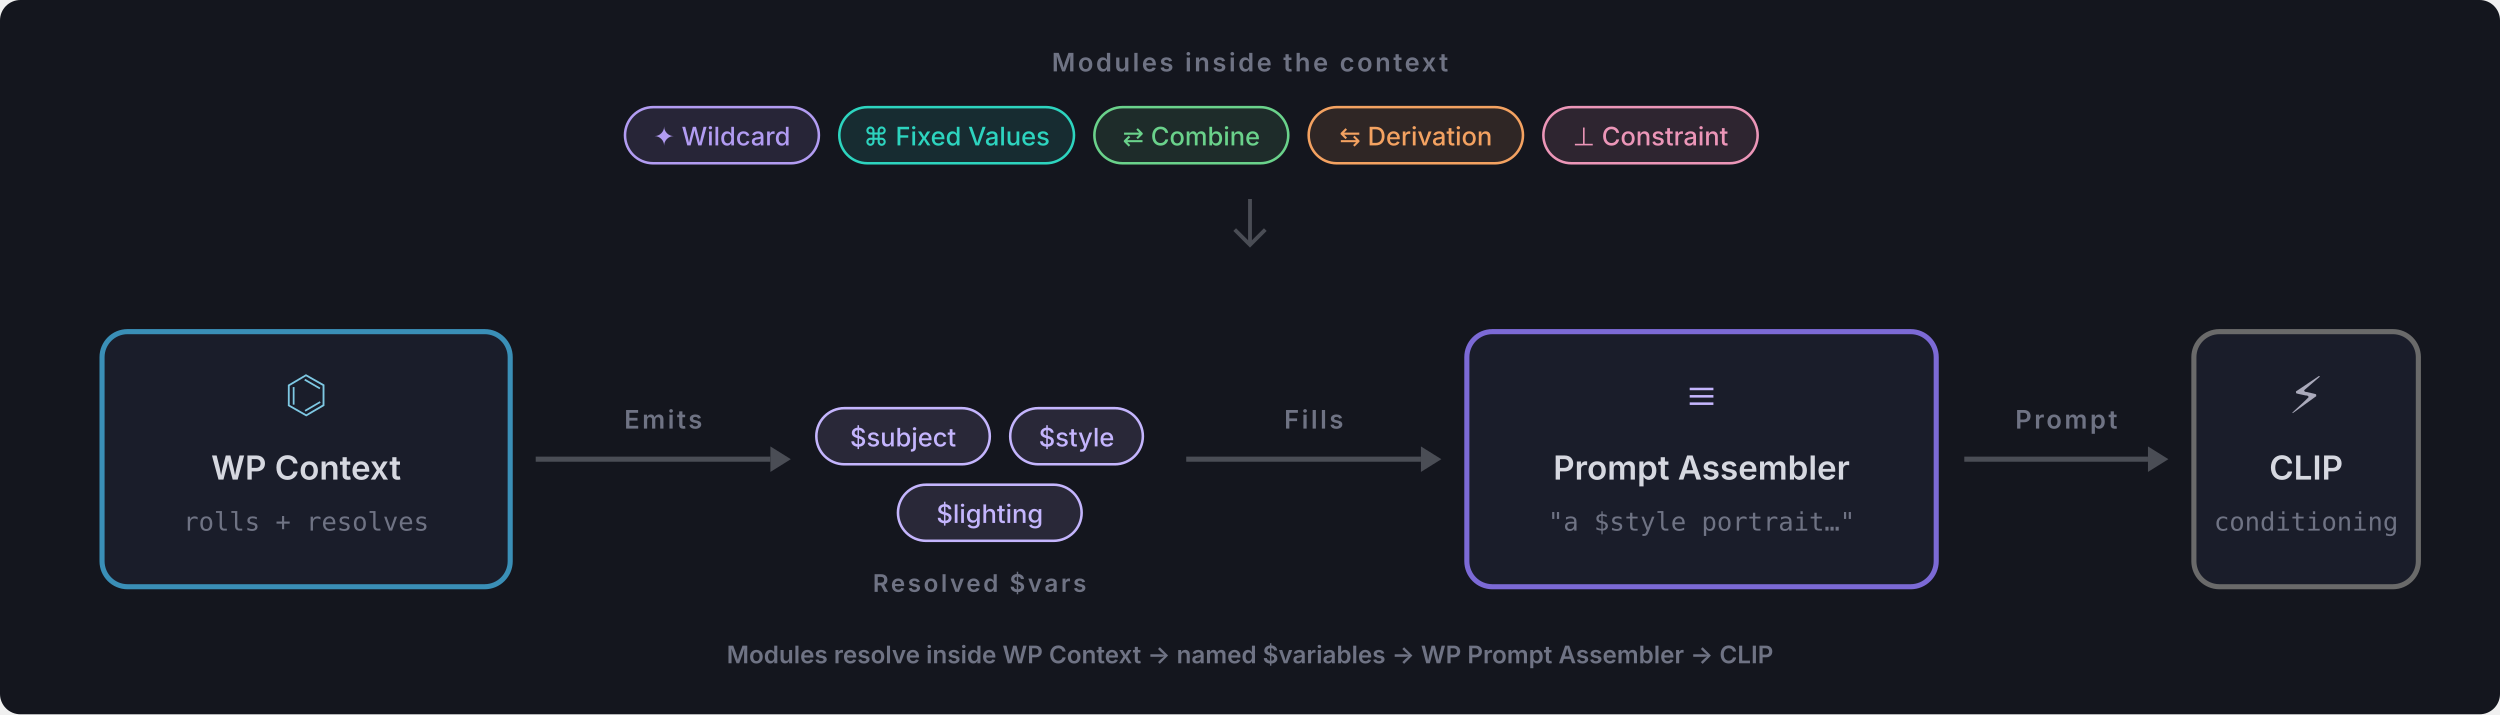
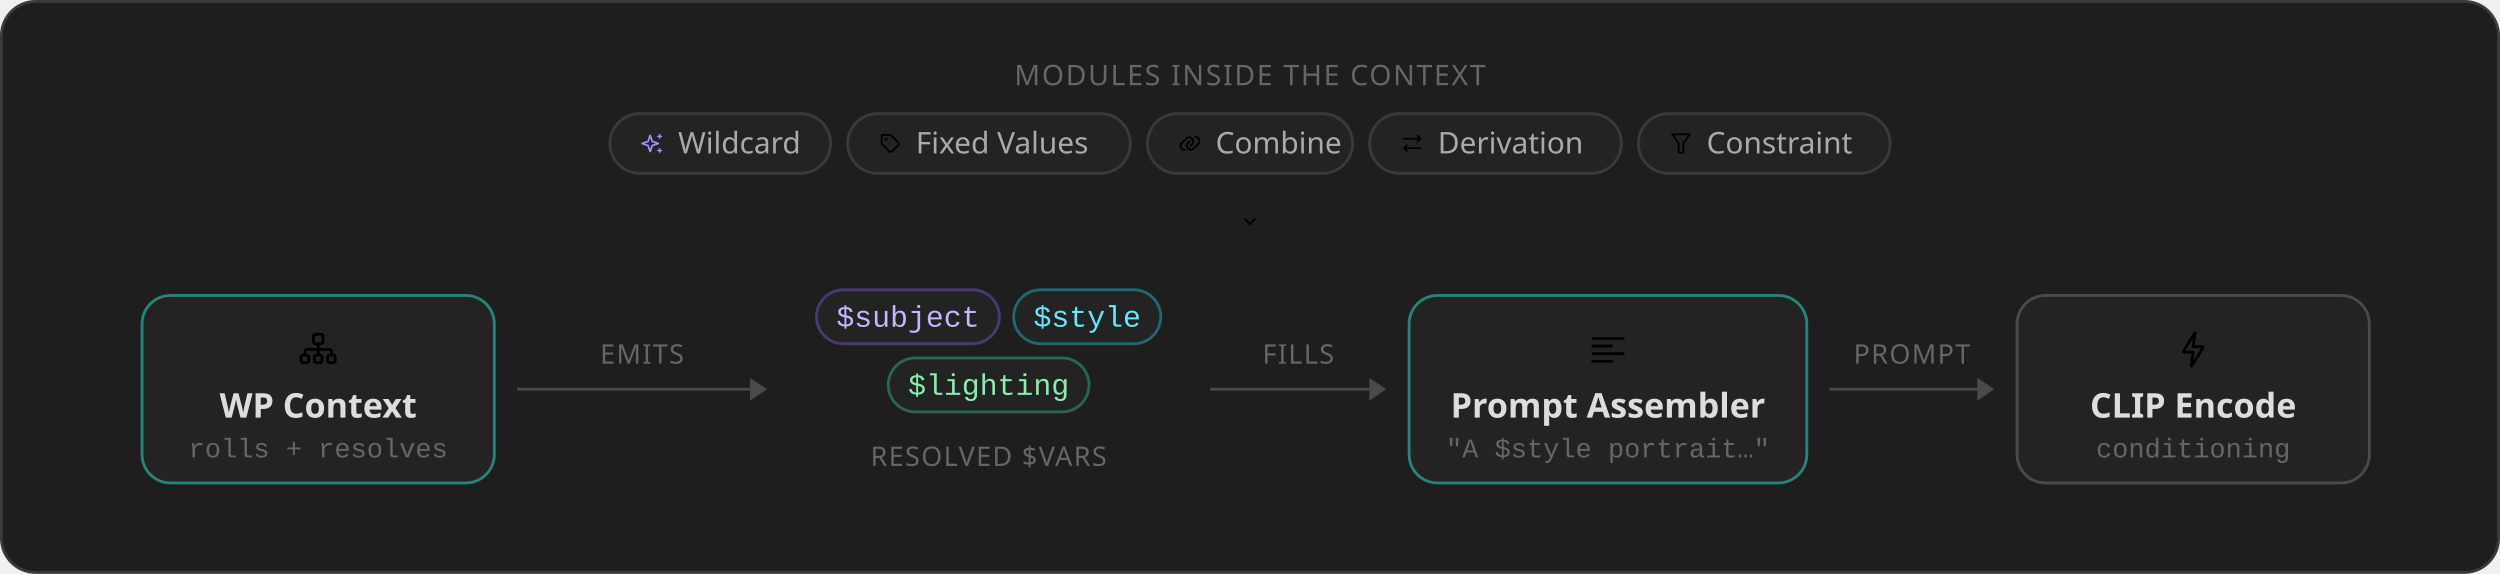
- <svg xmlns="http://www.w3.org/2000/svg" viewBox="0 0 980 280" role="img" aria-label="WP Context emits resolved variables, Prompt Assembler fills them, CLIP Encode produces conditioning">
+ <svg xmlns="http://www.w3.org/2000/svg" viewBox="0 0 880 202" width="880" height="202" role="img" aria-label="Wildcard, Fixed Values, Combine, Derivation and Constraint modules resolve inside WP Context, which emits resolved dollar-variables that fill the WP Prompt Assembler template, which CLIP Encode turns into conditioning">
  <style>
-     .bg     { fill: #14161e; }
-     .panel  { fill: #1a1d2a; }
-     .border-cyan      { stroke: #3a8fb7; }
-     .border-violet    { stroke: #7c6ad6; }
-     .border-neutral   { stroke: #6a6a6a; }
-     .border-dim       { stroke: #353841; }
-     .ico-cyan         { fill: #7ec8e3; }
-     .ico-violet       { fill: #c4b5fd; }
-     .ico-neutral      { fill: #aab; }
-     .name             { fill: #d6d8e0; font: 600 13px 'Inter', system-ui, sans-serif; }
-     .sub              { fill: #6f7384; font: 400 10px ui-monospace, monospace; }
-     .arrow-lbl        { fill: #6f7384; font: 600 10px 'Inter', system-ui, sans-serif; letter-spacing: 1px; text-transform: uppercase; }
-     .arrow-line       { stroke: #4a4d55; stroke-width: 2; fill: none; }
-     .arrow-head       { fill: #4a4d55; }
-     .modules-header   { fill: #6f7384; font: 600 10px 'Inter', system-ui, sans-serif; letter-spacing: 1px; text-transform: uppercase; }
-     .pill-bg          { fill: #1a1d2a; }
-     .pill-stroke-wc   { stroke: #b29cf2; }
-     .pill-stroke-fv   { stroke: #2dd4bf; }
-     .pill-stroke-cb   { stroke: #6ad28b; }
-     .pill-stroke-dv   { stroke: #f4a261; }
-     .pill-stroke-cs   { stroke: #ec96b8; }
-     .pill-stroke-var  { stroke: #c4b5fd; }
-     .pill-text-wc     { fill: #b29cf2; }
-     .pill-text-fv     { fill: #2dd4bf; }
-     .pill-text-cb     { fill: #6ad28b; }
-     .pill-text-dv     { fill: #f4a261; }
-     .pill-text-cs     { fill: #ec96b8; }
-     .pill-text-var    { fill: #c4b5fd; }
-     .pill-text        { font: 500 10px 'Inter', system-ui, sans-serif; }
-     .pill             { fill-opacity: 0.12; stroke-width: 1; }
-     .resolved         { fill: #6f7384; font: 600 9.5px 'Inter', system-ui, sans-serif; letter-spacing: 1px; text-transform: uppercase; }
-     .down-arrow       { stroke: #4a4d55; stroke-width: 1.5; fill: none; }
+     .frame, .card, .pill, .chip { stroke-width: 1; }
+     .cap { font: 400 10px 'Segoe UI', -apple-system, BlinkMacSystemFont, system-ui, sans-serif; letter-spacing: .06em; }
+     .feeder { font: 400 10.5px 'Segoe UI', -apple-system, BlinkMacSystemFont, system-ui, sans-serif; }
+     .nm { font: 600 12px 'Segoe UI', -apple-system, BlinkMacSystemFont, system-ui, sans-serif; }
+     .id { font: 400 9.5px 'JetBrains Mono', Consolas, Monaco, 'Courier New', monospace; }
+     .lbl, .varcap { font: 400 9.5px 'Segoe UI', -apple-system, BlinkMacSystemFont, system-ui, sans-serif; letter-spacing: .05em; }
+     .chipt { font: 400 10.5px 'JetBrains Mono', Consolas, Monaco, 'Courier New', monospace; }
+ 
+     .frame { fill: #1e1e1e; stroke: #3a3a3a; }
+     .card { fill: #232323; stroke: #4a4a4a; }
+     .card--wp { stroke: #2dd4bf; stroke-opacity: .55; }
+     .ico--wp { color: #2dd4bf; }
+     .ico--ext { color: #aaaaaa; }
+     .ico--wildcard { color: #a78bfa; }
+     .ico--fixed { color: #22d3ee; }
+     .ico--combine { color: #34d399; }
+     .ico--derivation { color: #fbbf24; }
+     .ico--constraint { color: #f472b6; }
+     .pill { fill: #232323; stroke: #3a3a3a; }
+     .feeder { fill: #aaaaaa; }
+     .nm { fill: #dddddd; }
+     .id, .lbl, .cap, .varcap { fill: #666666; }
+     .ln { stroke: #4a4a4a; }
+     .head { fill: #4a4a4a; }
+     .chip { fill: #232323; }
+     .chip--a { stroke: #8b5cf6; stroke-opacity: .4; }
+     .chip--b { stroke: #22d3ee; stroke-opacity: .4; }
+     .chip--c { stroke: #34d399; stroke-opacity: .4; }
+     .chipt--a { fill: #c4b5fd; }
+     .chipt--b { fill: #67e8f9; }
+     .chipt--c { fill: #86efac; }
+     @media (prefers-color-scheme: light) {
+       .frame { fill: #f5f5f5; stroke: #b0b0b0; }
+       .card { fill: #ffffff; stroke: #999999; }
+       .card--wp { stroke: #0f766e; stroke-opacity: .55; }
+       .ico--wp { color: #0f766e; }
+       .ico--ext { color: #555555; }
+       .ico--wildcard { color: #6d28d9; }
+       .ico--fixed { color: #1d4ed8; }
+       .ico--combine { color: #065f46; }
+       .ico--derivation { color: #92400e; }
+       .ico--constraint { color: #9d174d; }
+       .pill { fill: #ffffff; stroke: #b0b0b0; }
+       .feeder { fill: #555555; }
+       .nm { fill: #1a1a1a; }
+       .id,   .lbl,   .cap,   .varcap { fill: #888888; }
+       .ln { stroke: #999999; }
+       .head { fill: #999999; }
+       .chip { fill: #ffffff; }
+       .chip--a { stroke: #8b5cf6; stroke-opacity: .4; }
+       .chip--b { stroke: #22d3ee; stroke-opacity: .4; }
+       .chip--c { stroke: #34d399; stroke-opacity: .4; }
+       .chipt--a { fill: #6d28d9; }
+       .chipt--b { fill: #1d4ed8; }
+       .chipt--c { fill: #065f46; }
+     }
  </style>
-   <rect class="bg" width="980" height="280" rx="8" />
-   <text class="modules-header" x="490" y="28" text-anchor="middle">Modules inside the context</text>
-   <g transform="translate(245, 42)">
-     <rect class="pill pill-stroke-wc" x="0" y="0" width="76" height="22" rx="11" fill="#b29cf2" />
-     <text class="pill-text pill-text-wc" x="38" y="15" text-anchor="middle">✦ Wildcard</text>
-     <rect class="pill pill-stroke-fv" x="84" y="0" width="92" height="22" rx="11" fill="#2dd4bf" />
-     <text class="pill-text pill-text-fv" x="130" y="15" text-anchor="middle">⌘ Fixed Values</text>
-     <rect class="pill pill-stroke-cb" x="184" y="0" width="76" height="22" rx="11" fill="#6ad28b" />
-     <text class="pill-text pill-text-cb" x="222" y="15" text-anchor="middle">⇄ Combine</text>
-     <rect class="pill pill-stroke-dv" x="268" y="0" width="84" height="22" rx="11" fill="#f4a261" />
-     <text class="pill-text pill-text-dv" x="310" y="15" text-anchor="middle">⇆ Derivation</text>
-     <rect class="pill pill-stroke-cs" x="360" y="0" width="84" height="22" rx="11" fill="#ec96b8" />
-     <text class="pill-text pill-text-cs" x="402" y="15" text-anchor="middle">⊥ Constraint</text>
+   <rect class="frame" x="0.5" y="0.5" width="879" height="201" rx="12" />
+   <text class="cap" x="440" y="30" text-anchor="middle">MODULES INSIDE THE CONTEXT</text>
+   <rect class="pill" x="214.69" y="40" width="77.68" height="21" rx="10.5" />
+   <g class="ico--wildcard">
+     <g transform="translate(224.69 45.5) scale(0.4166667)">
+       <path fill-rule="evenodd" clip-rule="evenodd" d="M18.892 5.297L20.146 5.715C20.42 5.807 20.42 6.193 20.146 6.285L18.892 6.703C18.803 6.732 18.732 6.803 18.703 6.892L18.285 8.146C18.193 8.42 17.807 8.42 17.715 8.146L17.297 6.892C17.268 6.803 17.197 6.732 17.108 6.703L15.854 6.285C15.58 6.193 15.58 5.807 15.854 5.715L17.108 5.297C17.197 5.268 17.268 5.197 17.297 5.108L17.715 3.854C17.807 3.58 18.193 3.58 18.285 3.854L18.703 5.108C18.732 5.197 18.803 5.268 18.892 5.297ZM9.194 5.047C9.452 4.272 10.548 4.272 10.806 5.047L12.343 9.657L16.953 11.194C17.727 11.452 17.727 12.548 16.953 12.806L12.343 14.343L10.806 18.953C10.548 19.727 9.452 19.727 9.194 18.953L7.657 14.343L3.047 12.806C2.272 12.548 2.272 11.452 3.047 11.194L7.657 9.657L9.194 5.047ZM10 7.372L8.977 10.44C8.893 10.694 8.694 10.893 8.44 10.977L5.372 12L8.44 13.023C8.694 13.107 8.893 13.306 8.977 13.56L10 16.628L11.023 13.56C11.107 13.306 11.306 13.107 11.56 13.023L14.628 12L11.56 10.977C11.306 10.893 11.107 10.694 11.023 10.44L10 7.372ZM20.146 17.715L18.892 17.297C18.803 17.268 18.732 17.197 18.703 17.108L18.285 15.854C18.193 15.58 17.807 15.58 17.715 15.854L17.297 17.108C17.268 17.197 17.197 17.268 17.108 17.297L15.854 17.715C15.58 17.807 15.58 18.193 15.854 18.285L17.108 18.703C17.197 18.732 17.268 18.803 17.297 18.892L17.715 20.146C17.807 20.42 18.193 20.42 18.285 20.146L18.703 18.892C18.732 18.803 18.803 18.732 18.892 18.703L20.146 18.285C20.42 18.193 20.42 17.807 20.146 17.715Z" fill="currentColor" />
+     </g>
  </g>
-   <path class="down-arrow" d="M 490 78 L 490 96 M 484 90 L 490 96 L 496 90" />
-   <g transform="translate(40, 130)">
-     <rect class="panel border-cyan" x="0" y="0" width="160" height="100" rx="10" stroke-width="2" />
-     <text class="ico-cyan" x="80" y="32" text-anchor="middle" font-size="20">⌬</text>
-     <text class="name" x="80" y="58" text-anchor="middle">WP Context</text>
-     <text class="sub" x="80" y="78" text-anchor="middle">rolls + resolves</text>
+   <text class="feeder" x="238.69" y="54">Wildcard</text>
+   <rect class="pill" x="298.37" y="40" width="99.52" height="21" rx="10.5" />
+   <g class="ico--fixed">
+     <g transform="translate(308.37 45.5) scale(0.4166667)">
+       <path d="M12.32,19.98c-.58,0-1.16-.22-1.6-.66l-6.48-6.47c-.14-.14-.22-.33-.22-.53V4.77c0-.41,.34-.75,.75-.75h7.54c.2,0,.39,.08,.53,.22l6.48,6.48c.87,.88,.87,2.31,0,3.19,0,0,0,0,0,0l-5.41,5.41c-.44,.44-1.02,.66-1.6,.66Zm-6.8-7.97l6.26,6.25c.3,.29,.78,.29,1.07,0l5.41-5.41c.29-.29,.29-.77,0-1.07l-6.26-6.26H5.52v6.48Zm13.27,1.37h0Zm-10.29-3.63c-.69,0-1.25-.56-1.25-1.25s.56-1.25,1.25-1.25,1.25,.56,1.25,1.25-.56,1.25-1.25,1.25Z" />
+     </g>
  </g>
-   <g transform="translate(210, 180)">
-     <text class="arrow-lbl" x="50" y="-12" text-anchor="middle">Emits</text>
-     <line class="arrow-line" x1="0" y1="0" x2="92" y2="0" />
-     <polygon class="arrow-head" points="92,-5 100,0 92,5" />
+   <text class="feeder" x="322.37" y="54">Fixed Values</text>
+   <rect class="pill" x="403.89" y="40" width="72.22" height="21" rx="10.5" />
+   <g class="ico--combine">
+     <g transform="translate(413.89 45.5) scale(0.4166667)">
+       <g id="link">
+         <path d="M7.23,18.25A4,4,0,0,1,4.4,17.09a4.23,4.23,0,0,1,.15-5.95L8.31,7.35A4.44,4.44,0,0,1,11.42,6,4,4,0,0,1,14.25,7.2a4.25,4.25,0,0,1-.15,6l-1.26,1.26a.75.75,0,1,1-1.06-1.06L13,12.1a2.73,2.73,0,0,0,.14-3.84,2.77,2.77,0,0,0-3.8.15L5.61,12.19A2.74,2.74,0,0,0,5.46,16a2.5,2.5,0,0,0,2,.71.74.74,0,0,1,.81.67.75.75,0,0,1-.67.82Z" />
+         <path d="M12.58,18A4,4,0,0,1,9.75,16.8a4.25,4.25,0,0,1,.15-6l1.26-1.26a.75.75,0,1,1,1.06,1.06L11,11.9a2.73,2.73,0,0,0-.14,3.84,2.77,2.77,0,0,0,3.8-.15l3.77-3.78A2.74,2.74,0,0,0,18.54,8a2.5,2.5,0,0,0-2-.71.74.74,0,0,1-.81-.67.75.75,0,0,1,.67-.82A4,4,0,0,1,19.6,6.91a4.23,4.23,0,0,1-.15,5.95l-3.76,3.79A4.44,4.44,0,0,1,12.58,18Z" />
+       </g>
+     </g>
  </g>
-   <g transform="translate(320, 160)">
-     <rect class="pill pill-stroke-var" x="0" y="0" width="68" height="22" rx="11" fill="#c4b5fd" />
-     <text class="pill-text pill-text-var" x="34" y="15" text-anchor="middle">$subject</text>
-     <rect class="pill pill-stroke-var" x="76" y="0" width="52" height="22" rx="11" fill="#c4b5fd" />
-     <text class="pill-text pill-text-var" x="102" y="15" text-anchor="middle">$style</text>
-     <rect class="pill pill-stroke-var" x="32" y="30" width="72" height="22" rx="11" fill="#c4b5fd" />
-     <text class="pill-text pill-text-var" x="68" y="45" text-anchor="middle">$lighting</text>
-     <text class="resolved" x="64" y="72" text-anchor="middle">Resolved $vars</text>
+   <text class="feeder" x="427.89" y="54">Combine</text>
+   <rect class="pill" x="482.11" y="40" width="88.6" height="21" rx="10.5" />
+   <g class="ico--derivation">
+     <g transform="translate(492.11 45.5) scale(0.4166667)">
+       <path d="M19.75,16c0,.41-.34,.75-.75,.75H6.81l1.22,1.22c.29,.29,.29,.77,0,1.06-.15,.15-.34,.22-.53,.22s-.38-.07-.53-.22l-2.5-2.5c-.07-.07-.12-.15-.16-.24-.08-.18-.08-.39,0-.57,.04-.09,.09-.17,.16-.24l2.5-2.5c.29-.29,.77-.29,1.06,0s.29,.77,0,1.06l-1.22,1.22h12.19c.41,0,.75,.34,.75,.75ZM5,8.75h12.19l-1.22,1.22c-.29,.29-.29,.77,0,1.06,.15,.15,.34,.22,.53,.22s.38-.07,.53-.22l2.5-2.5c.07-.07,.12-.15,.16-.24,.08-.18,.08-.39,0-.57-.04-.09-.09-.17-.16-.24l-2.5-2.5c-.29-.29-.77-.29-1.06,0s-.29,.77,0,1.06l1.22,1.22H5c-.41,0-.75,.34-.75,.75s.34,.75,.75,.75Z" />
+     </g>
  </g>
-   <g transform="translate(465, 180)">
-     <text class="arrow-lbl" x="50" y="-12" text-anchor="middle">Fills</text>
-     <line class="arrow-line" x1="0" y1="0" x2="92" y2="0" />
-     <polygon class="arrow-head" points="92,-5 100,0 92,5" />
+   <text class="feeder" x="506.11" y="54">Derivation</text>
+   <rect class="pill" x="576.71" y="40" width="88.6" height="21" rx="10.5" />
+   <g class="ico--constraint">
+     <g transform="translate(586.71 45.5) scale(0.4166667)">
+       <g id="filter">
+         <path d="M14,20.5H10a.76.76,0,0,1-.75-.75V12L3.9,4.69a.73.73,0,0,1-.07-.78A.76.76,0,0,1,4.5,3.5h15a.76.76,0,0,1,.67.41.73.73,0,0,1-.07.78L14.75,12v7.75A.76.76,0,0,1,14,20.5ZM10.75,19h2.5V11.75a.71.71,0,0,1,.15-.44L18,5H6l4.62,6.31a.71.71,0,0,1,.15.44Z" />
+       </g>
+     </g>
  </g>
-   <g transform="translate(575, 130)">
-     <rect class="panel border-violet" x="0" y="0" width="184" height="100" rx="10" stroke-width="2" />
-     <text class="ico-violet" x="92" y="32" text-anchor="middle" font-size="20">≡</text>
-     <text class="name" x="92" y="58" text-anchor="middle">Prompt Assembler</text>
-     <text class="sub" x="92" y="78" text-anchor="middle">"a $style portrait…"</text>
+   <text class="feeder" x="600.71" y="54">Constraint</text>
+   <g class="ico--ext">
+     <g transform="translate(434 72) scale(0.5)">
+       <g id="angle-down">
+         <path d="M12,14.5a.74.74,0,0,1-.53-.22L8,10.78A.75.75,0,0,1,9,9.72l3,3,3-3A.75.75,0,0,1,16,10.78l-3.5,3.5A.74.74,0,0,1,12,14.5Z" />
+       </g>
+     </g>
  </g>
-   <g transform="translate(770, 180)">
-     <text class="arrow-lbl" x="40" y="-12" text-anchor="middle">Prompt</text>
-     <line class="arrow-line" x1="0" y1="0" x2="72" y2="0" />
-     <polygon class="arrow-head" points="72,-5 80,0 72,5" />
+   <rect class="card card--wp" x="50" y="104" width="124" height="66" rx="10" />
+   <g class="ico ico--wp">
+     <g transform="translate(104 115) scale(0.6666667)">
+       <g id="sitemap">
+         <path d="M13.5,9.75h-3A1.76,1.76,0,0,1,8.75,8V5A1.76,1.76,0,0,1,10.5,3.25h3A1.76,1.76,0,0,1,15.25,5V8A1.76,1.76,0,0,1,13.5,9.75Zm-3-5a.25.25,0,0,0-.25.25V8a.25.25,0,0,0,.25.25h3A.25.25,0,0,0,13.75,8V5a.25.25,0,0,0-.25-.25Z" />
+         <path d="M6,19.75H4A1.76,1.76,0,0,1,2.25,18V16A1.76,1.76,0,0,1,4,14.25H6A1.76,1.76,0,0,1,7.75,16v2A1.76,1.76,0,0,1,6,19.75Zm-2-4a.25.25,0,0,0-.25.25v2a.25.25,0,0,0,.25.25H6A.25.25,0,0,0,6.25,18V16A.25.25,0,0,0,6,15.75Z" />
+         <path d="M13,19.75H11A1.76,1.76,0,0,1,9.25,18V16A1.76,1.76,0,0,1,11,14.25h2A1.76,1.76,0,0,1,14.75,16v2A1.76,1.76,0,0,1,13,19.75Zm-2-4a.25.25,0,0,0-.25.25v2a.25.25,0,0,0,.25.25h2a.25.25,0,0,0,.25-.25V16a.25.25,0,0,0-.25-.25Z" />
+         <path d="M20,19.75H18A1.76,1.76,0,0,1,16.25,18V16A1.76,1.76,0,0,1,18,14.25h2A1.76,1.76,0,0,1,21.75,16v2A1.76,1.76,0,0,1,20,19.75Zm-2-4a.25.25,0,0,0-.25.25v2a.25.25,0,0,0,.25.25h2a.25.25,0,0,0,.25-.25V16a.25.25,0,0,0-.25-.25Z" />
+         <path d="M19,15.75a.76.76,0,0,1-.75-.75V13a.25.25,0,0,0-.25-.25H6a.25.25,0,0,0-.25.25v2a.75.75,0,0,1-1.5,0V13A1.76,1.76,0,0,1,6,11.25H18A1.76,1.76,0,0,1,19.75,13v2A.76.76,0,0,1,19,15.75Z" />
+         <path d="M12,15.75a.76.76,0,0,1-.75-.75V9a.75.75,0,0,1,1.5,0v6A.76.76,0,0,1,12,15.75Z" />
+       </g>
+     </g>
  </g>
-   <g transform="translate(860, 130)">
-     <rect class="panel border-neutral" x="0" y="0" width="88" height="100" rx="10" stroke-width="2" />
-     <text class="ico-neutral" x="44" y="32" text-anchor="middle" font-size="20">⚡</text>
-     <text class="name" x="44" y="58" text-anchor="middle">CLIP</text>
-     <text class="sub" x="44" y="78" text-anchor="middle">conditioning</text>
+   <text class="nm" x="112" y="147" text-anchor="middle">WP Context</text>
+   <text class="id" x="112" y="161" text-anchor="middle">rolls + resolves</text>
+   <text class="lbl" x="226" y="128" text-anchor="middle">EMITS</text>
+   <line class="ln" x1="182" y1="137" x2="264" y2="137" />
+   <path class="head" d="M264 133 L270 137 L264 141 Z" />
+   <rect class="chip chip--a" x="287.4" y="102" width="64.4" height="19" rx="9.5" />
+   <text class="chipt chipt--a" x="319.6" y="115" text-anchor="middle">$subject</text>
+   <rect class="chip chip--b" x="356.8" y="102" width="51.8" height="19" rx="9.5" />
+   <text class="chipt chipt--b" x="382.7" y="115" text-anchor="middle">$style</text>
+   <rect class="chip chip--c" x="312.65" y="126" width="70.7" height="19" rx="9.5" />
+   <text class="chipt chipt--c" x="348" y="139" text-anchor="middle">$lighting</text>
+   <text class="varcap" x="348" y="164" text-anchor="middle">RESOLVED $VARS</text>
+   <text class="lbl" x="457" y="128" text-anchor="middle">FILLS</text>
+   <line class="ln" x1="426" y1="137" x2="482" y2="137" />
+   <path class="head" d="M482 133 L488 137 L482 141 Z" />
+   <rect class="card card--wp" x="496" y="104" width="140" height="66" rx="10" />
+   <g class="ico ico--wp">
+     <g transform="translate(558 115) scale(0.6666667)">
+       <g id="align-left">
+         <path d="M13.93,11h-10a.75.75,0,1,1,0-1.5h10a.75.75,0,0,1,0,1.5Z" />
+         <path d="M20.07,7h-16a.75.75,0,0,1,0-1.5h16a.75.75,0,0,1,0,1.5Z" />
+         <path d="M20.07,15h-16a.75.75,0,0,1,0-1.5h16a.75.75,0,0,1,0,1.5Z" />
+         <path d="M13.93,19h-10a.75.75,0,1,1,0-1.5h10a.75.75,0,0,1,0,1.5Z" />
+       </g>
+     </g>
  </g>
-   <text class="resolved" x="490" y="260" text-anchor="middle" style="text-transform:none; letter-spacing:0;">
-     Modules resolve inside WP Context → named $variables → WP Prompt Assembler → CLIP
-   </text>
+   <text class="nm" x="566" y="147" text-anchor="middle">Prompt Assembler</text>
+   <text class="id" x="566" y="161" text-anchor="middle">"A $style portrait…"</text>
+   <text class="lbl" x="673" y="128" text-anchor="middle">PROMPT</text>
+   <line class="ln" x1="644" y1="137" x2="696" y2="137" />
+   <path class="head" d="M696 133 L702 137 L696 141 Z" />
+   <rect class="card card--ext" x="710" y="104" width="124" height="66" rx="10" />
+   <g class="ico ico--ext">
+     <g transform="translate(764 115) scale(0.6666667)">
+       <g id="bolt">
+         <path d="M11.09,21.5a.67.67,0,0,1-.24,0,.83.83,0,0,1-.59-.81v-.11l.9-6.35H6.82a.8.8,0,0,1-.71-.43.85.85,0,0,1,0-.86l2-3.49,4.1-6.52a.79.79,0,0,1,.92-.35.83.83,0,0,1,.59.81v.11l-.9,6.35h4.35a.8.8,0,0,1,.71.43.85.85,0,0,1,0,.86l-2,3.49-4.1,6.52A.79.79,0,0,1,11.09,21.5Zm-.53-1.21h0Zm-2.63-7.6h4a.84.84,0,0,1,.83.85v.11l-.59,4.14,2.5-4,1.44-2.48h-4a.84.84,0,0,1-.83-.85v-.11l.59-4.14-2.5,4Zm-.57,1Zm9.28-3.34ZM13.44,3.7h0Z" />
+       </g>
+     </g>
+   </g>
+   <text class="nm" x="772" y="147" text-anchor="middle">CLIP Encode</text>
+   <text class="id" x="772" y="161" text-anchor="middle">conditioning</text>
</svg>
